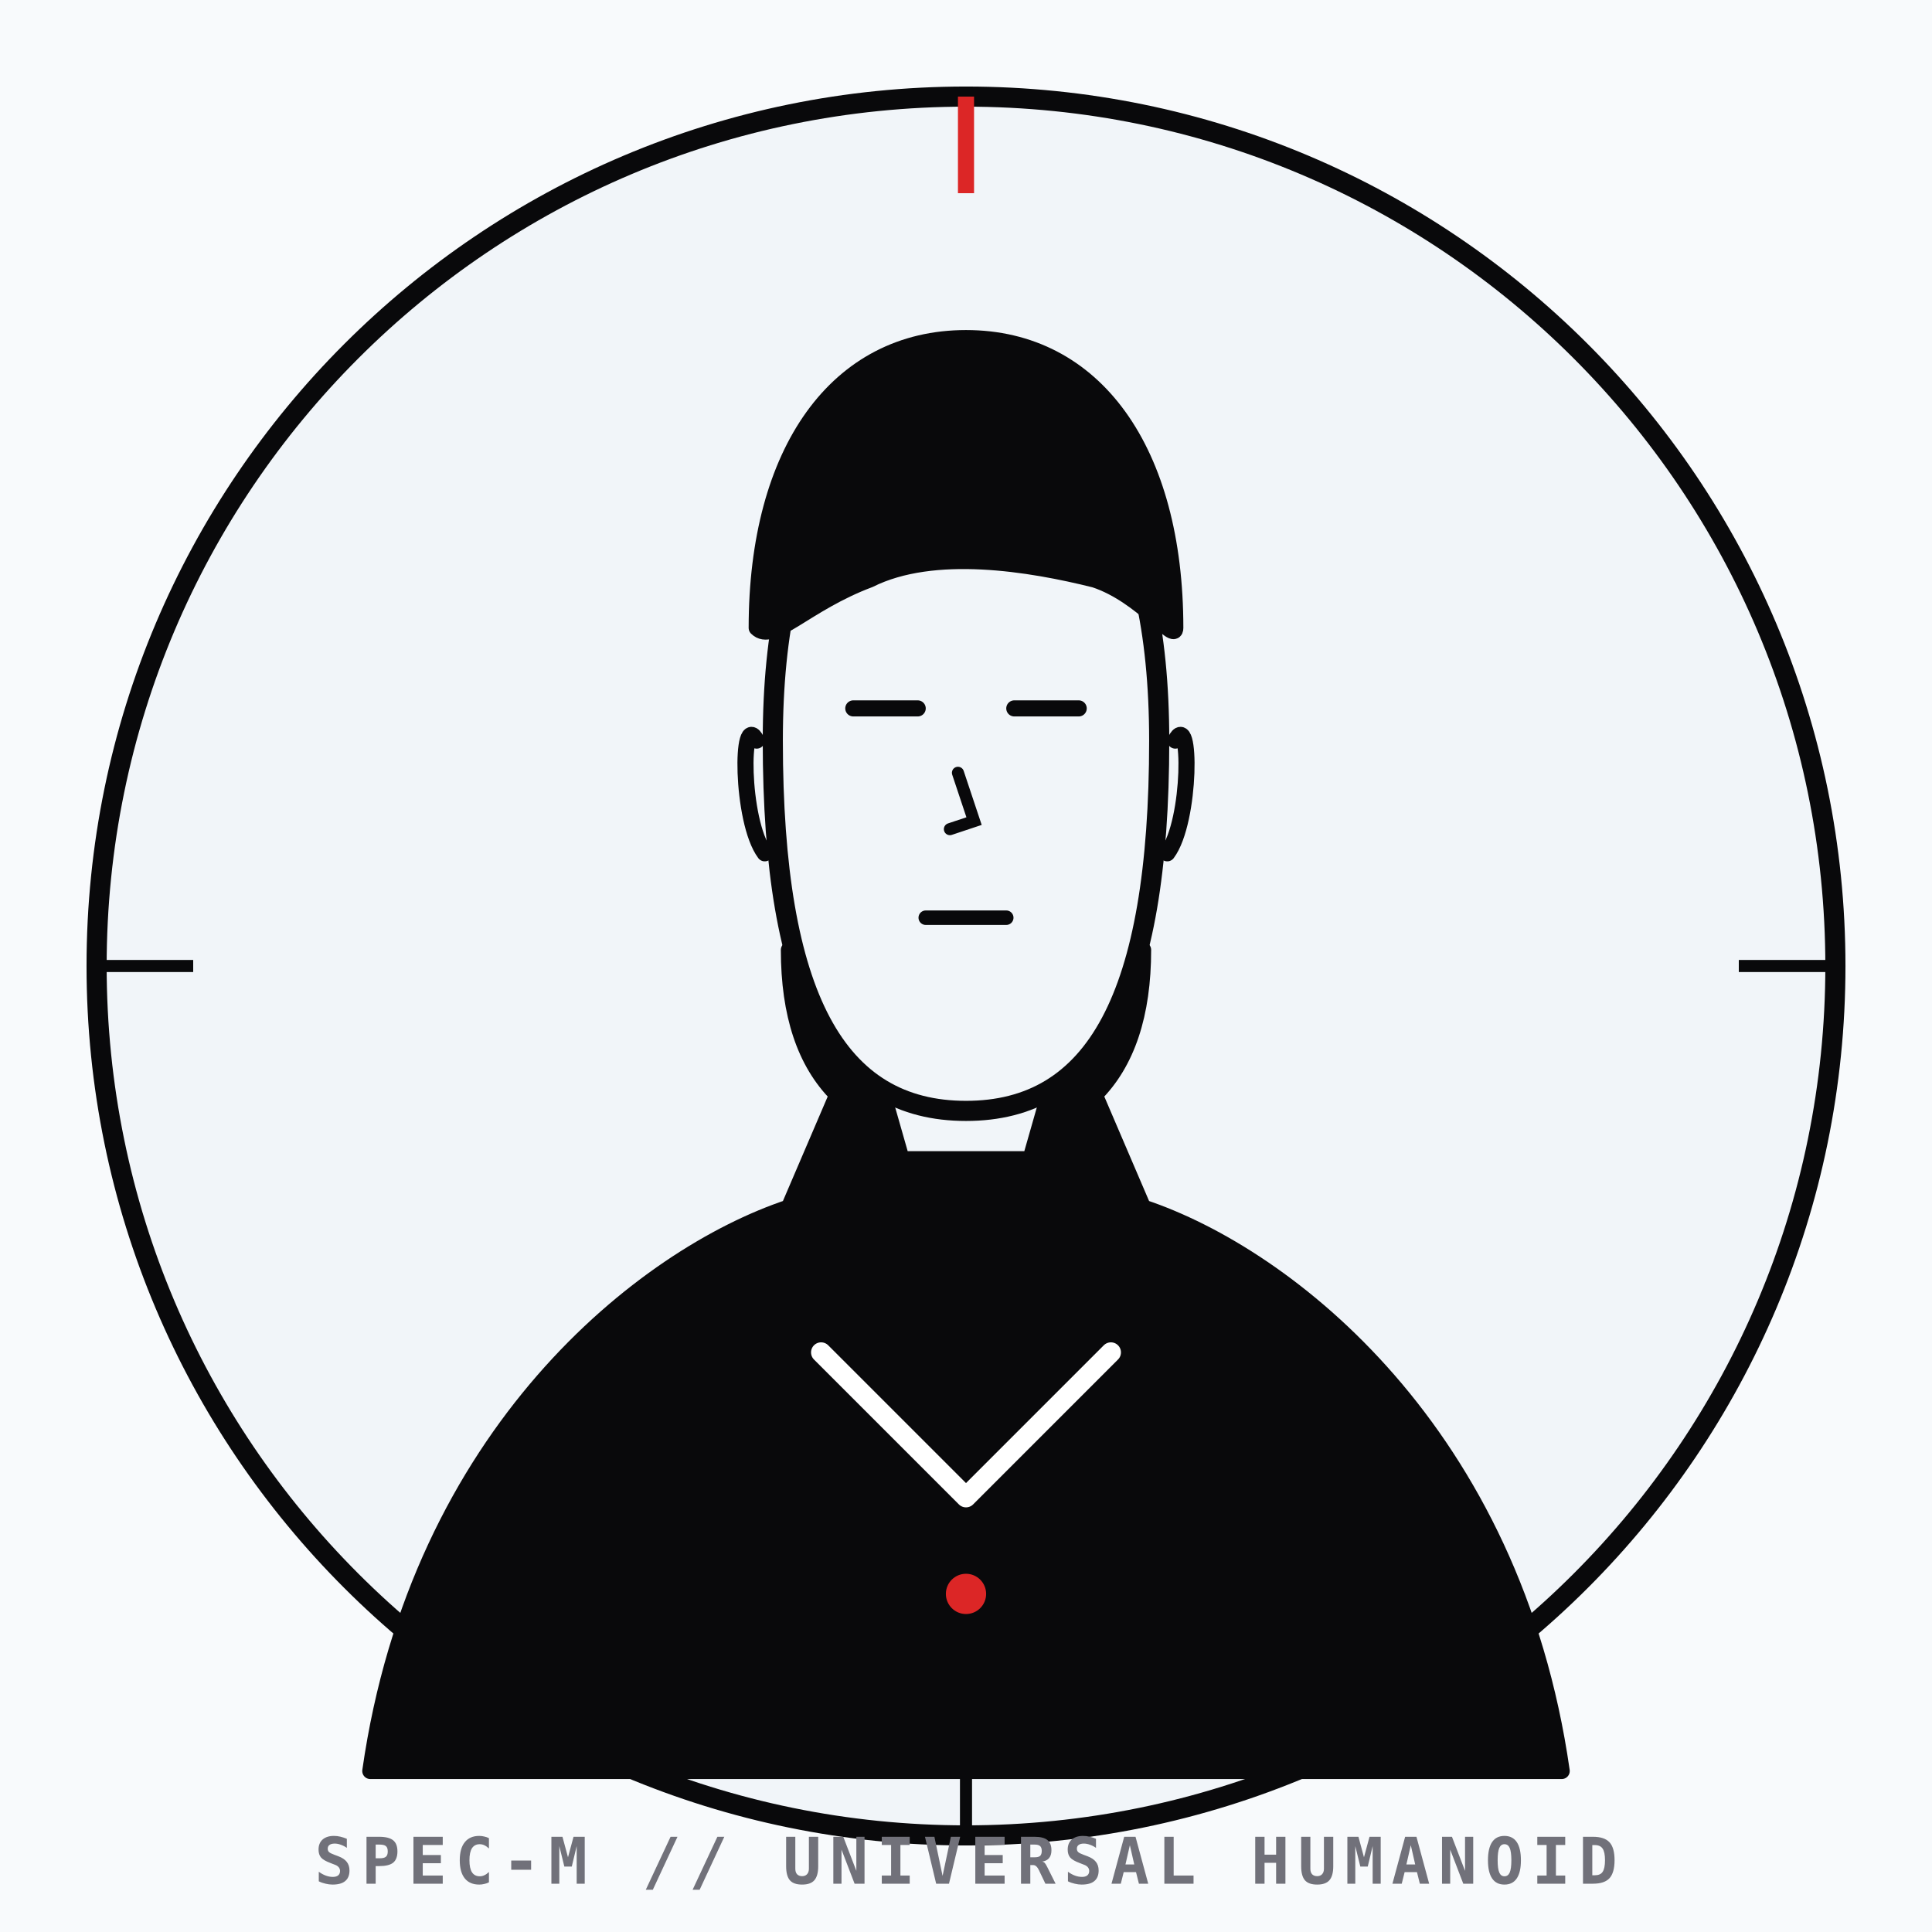
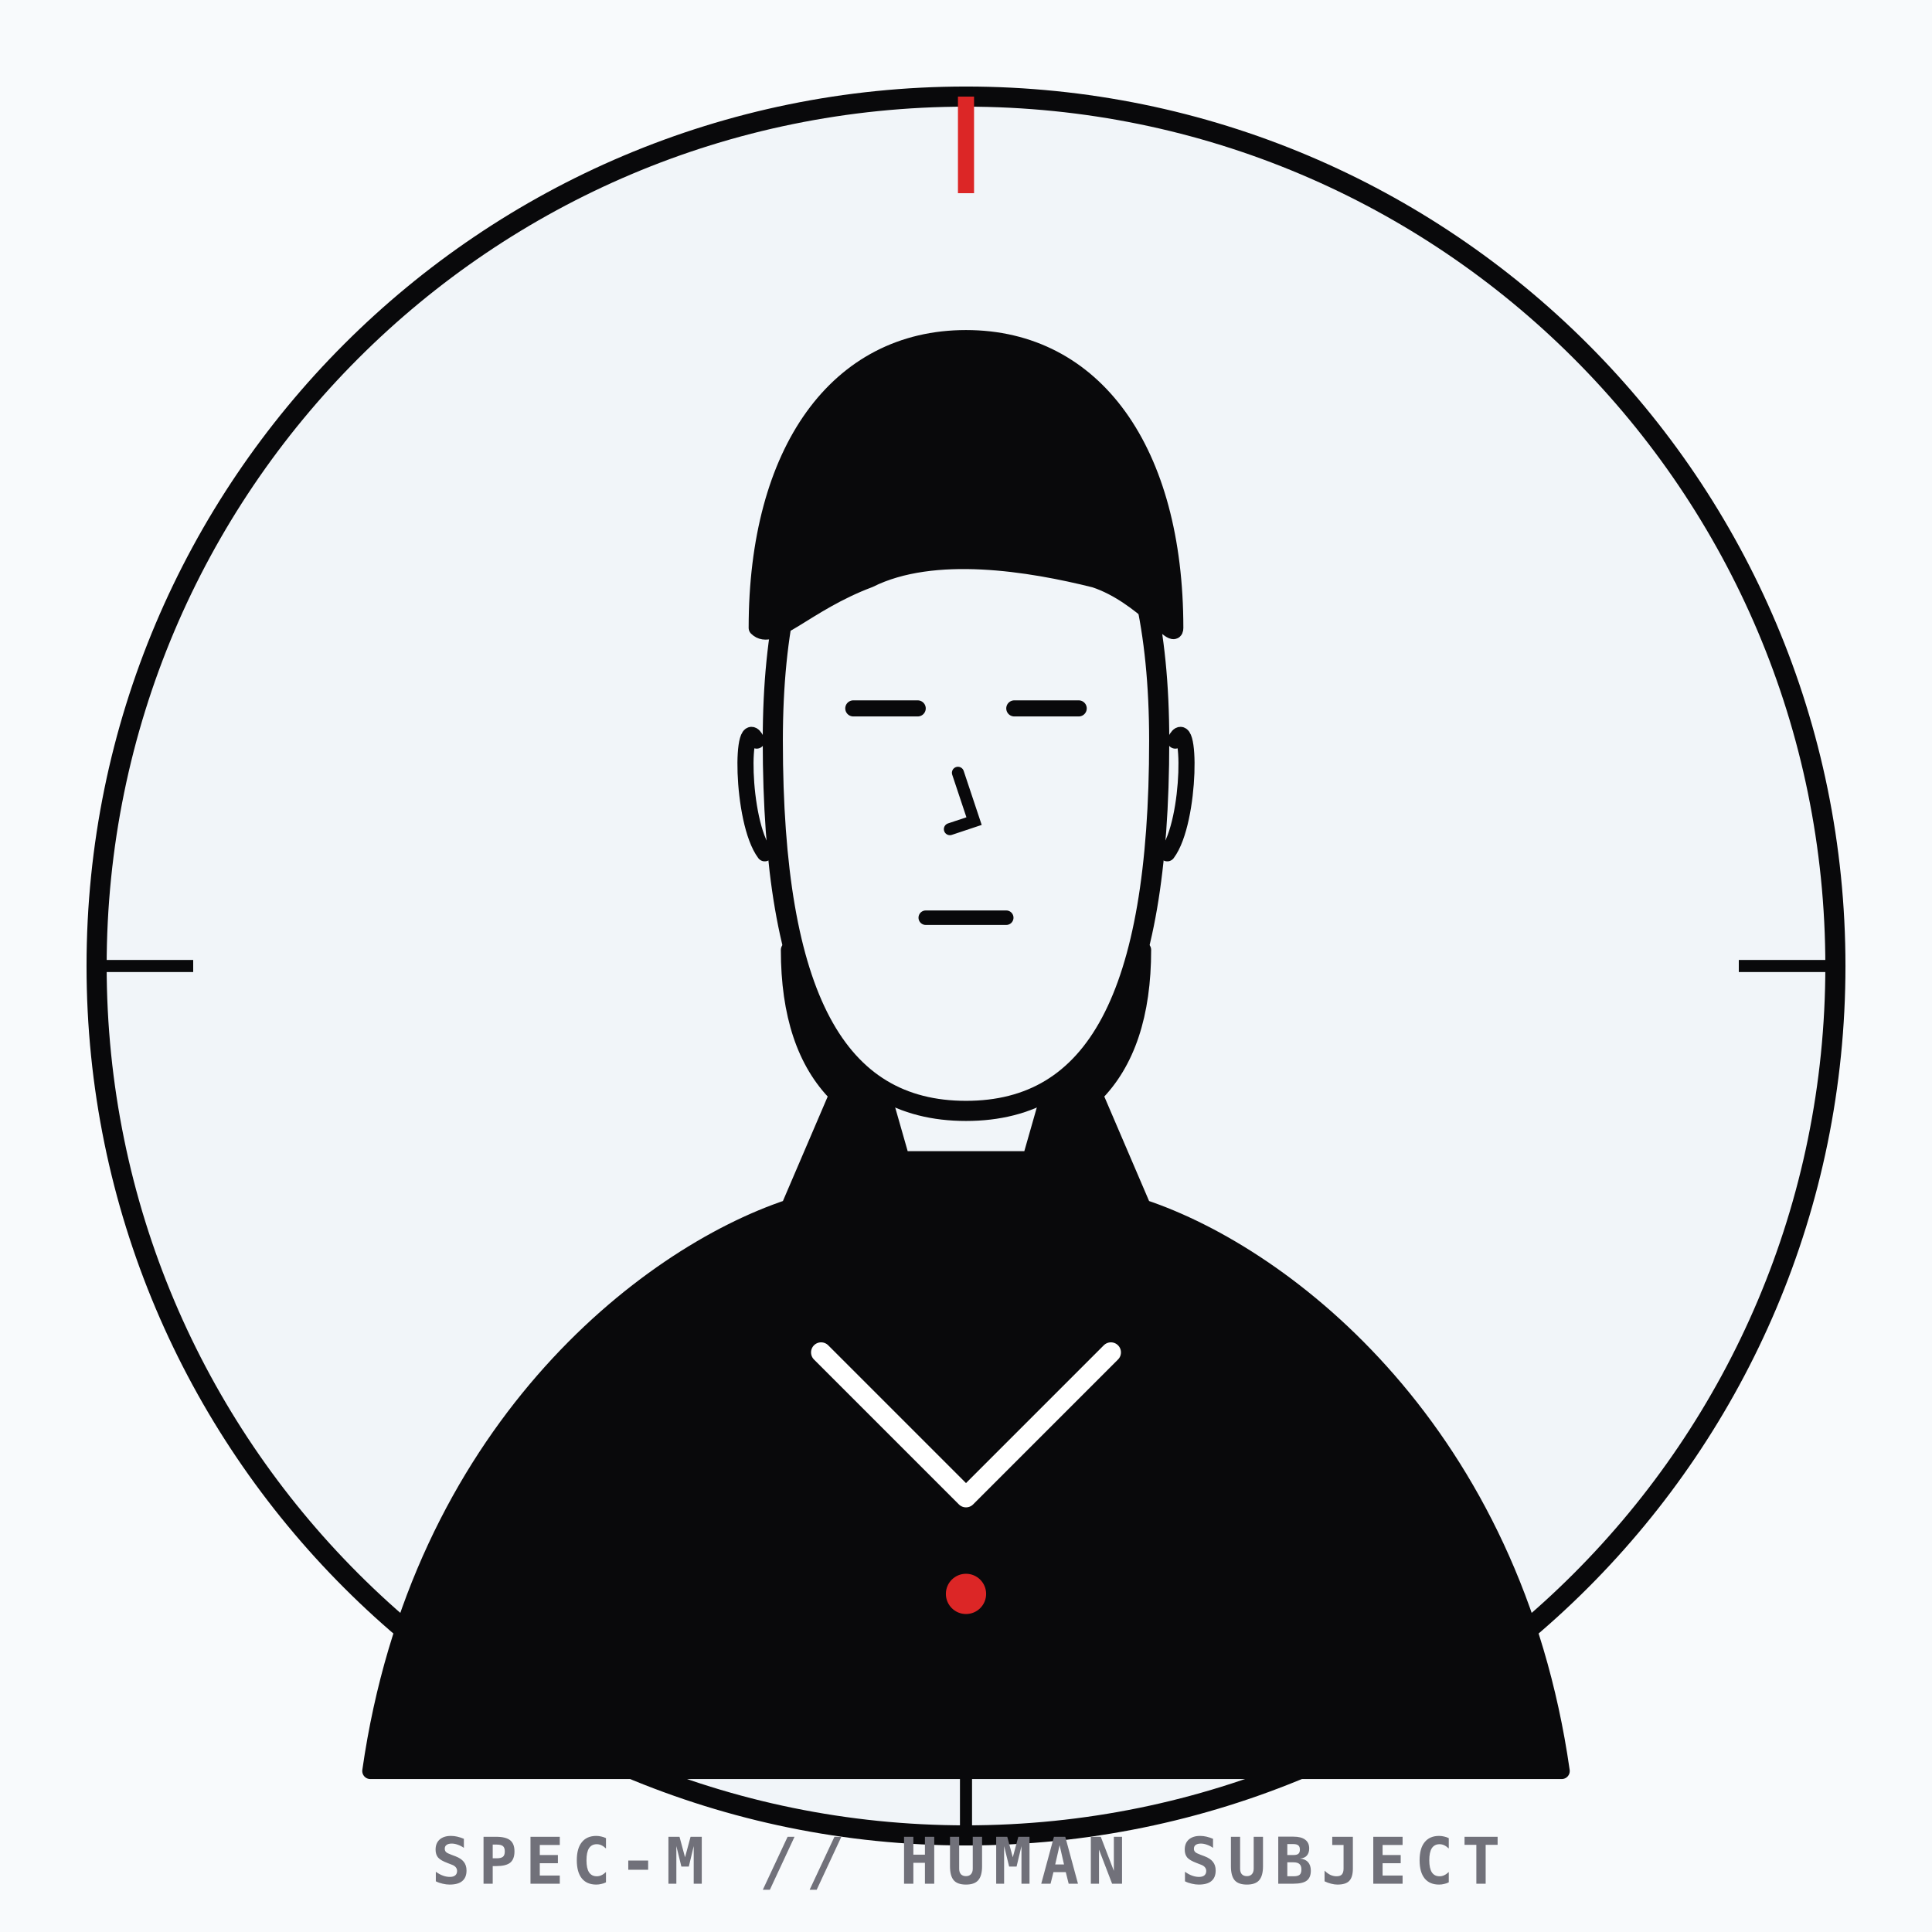
<svg xmlns="http://www.w3.org/2000/svg" viewBox="0 0 240 240" width="100%" height="100%">
  <rect width="240" height="240" fill="#f8fafc" />
  <circle cx="120" cy="120" r="108" fill="#f1f5f9" stroke="#09090b" stroke-width="2.5" />
  <line x1="120" y1="12" x2="120" y2="24" stroke="#dc2626" stroke-width="2" />
  <line x1="120" y1="216" x2="120" y2="228" stroke="#09090b" stroke-width="1.5" />
  <line x1="12" y1="120" x2="24" y2="120" stroke="#09090b" stroke-width="1.5" />
  <line x1="216" y1="120" x2="228" y2="120" stroke="#09090b" stroke-width="1.5" />
  <g id="male-universal-silhouette">
    <path d="M46 220 C 52 178, 80 156, 98 150 L 104 136 C 100 132, 98 126, 98 118 L 102 118 C 102 124, 104 128, 108 130 L 112 144 L 128 144 L 132 130 C 136 128, 138 124, 138 118 L 142 118 C 142 126, 140 132, 136 136 L 142 150 C 160 156, 188 178, 194 220 Z" fill="#09090b" stroke="#09090b" stroke-width="2" stroke-linejoin="round" />
    <path d="M102 168 L 120 186 L 138 168" fill="none" stroke="#ffffff" stroke-width="2.5" stroke-linecap="round" stroke-linejoin="round" />
    <circle cx="120" cy="198" r="2.5" fill="#dc2626" />
    <path d="M108 114 L 108 136 L 132 136 L 132 114 Z" fill="#e2e8f0" stroke="#09090b" stroke-width="2" />
    <path d="M96 92 C 96 124, 104 138, 120 138 C 136 138, 144 124, 144 92 C 144 64, 134 52, 120 52 C 106 52, 96 64, 96 92 Z" fill="#f1f5f9" stroke="#09090b" stroke-width="2.5" stroke-linejoin="round" />
    <path d="M94 92 C 92 88, 92 102, 95 106" fill="none" stroke="#09090b" stroke-width="2" stroke-linecap="round" />
    <path d="M146 92 C 148 88, 148 102, 145 106" fill="none" stroke="#09090b" stroke-width="2" stroke-linecap="round" />
    <path d="M94 78 C 94 56, 104 42, 120 42 C 136 42, 146 56, 146 78 C 146 80, 142 74, 136 72 C 128 70, 116 68, 108 72 C 100 75, 96 80, 94 78 Z" fill="#09090b" stroke="#09090b" stroke-width="2" stroke-linejoin="round" />
    <line x1="106" y1="88" x2="114" y2="88" stroke="#09090b" stroke-width="2" stroke-linecap="round" />
    <line x1="126" y1="88" x2="134" y2="88" stroke="#09090b" stroke-width="2" stroke-linecap="round" />
    <path d="M119 96 L 121 102 L 118 103" fill="none" stroke="#09090b" stroke-width="1.5" stroke-linecap="round" />
    <line x1="115" y1="114" x2="125" y2="114" stroke="#09090b" stroke-width="1.8" stroke-linecap="round" />
  </g>
  <text x="120" y="234" text-anchor="middle" font-family="monospace" font-size="8" font-weight="bold" fill="#71717a" letter-spacing="1">
-     SPEC-M // UNIVERSAL HUMANOID
+     SPEC-M // HUMAN SUBJECT
  </text>
</svg>
